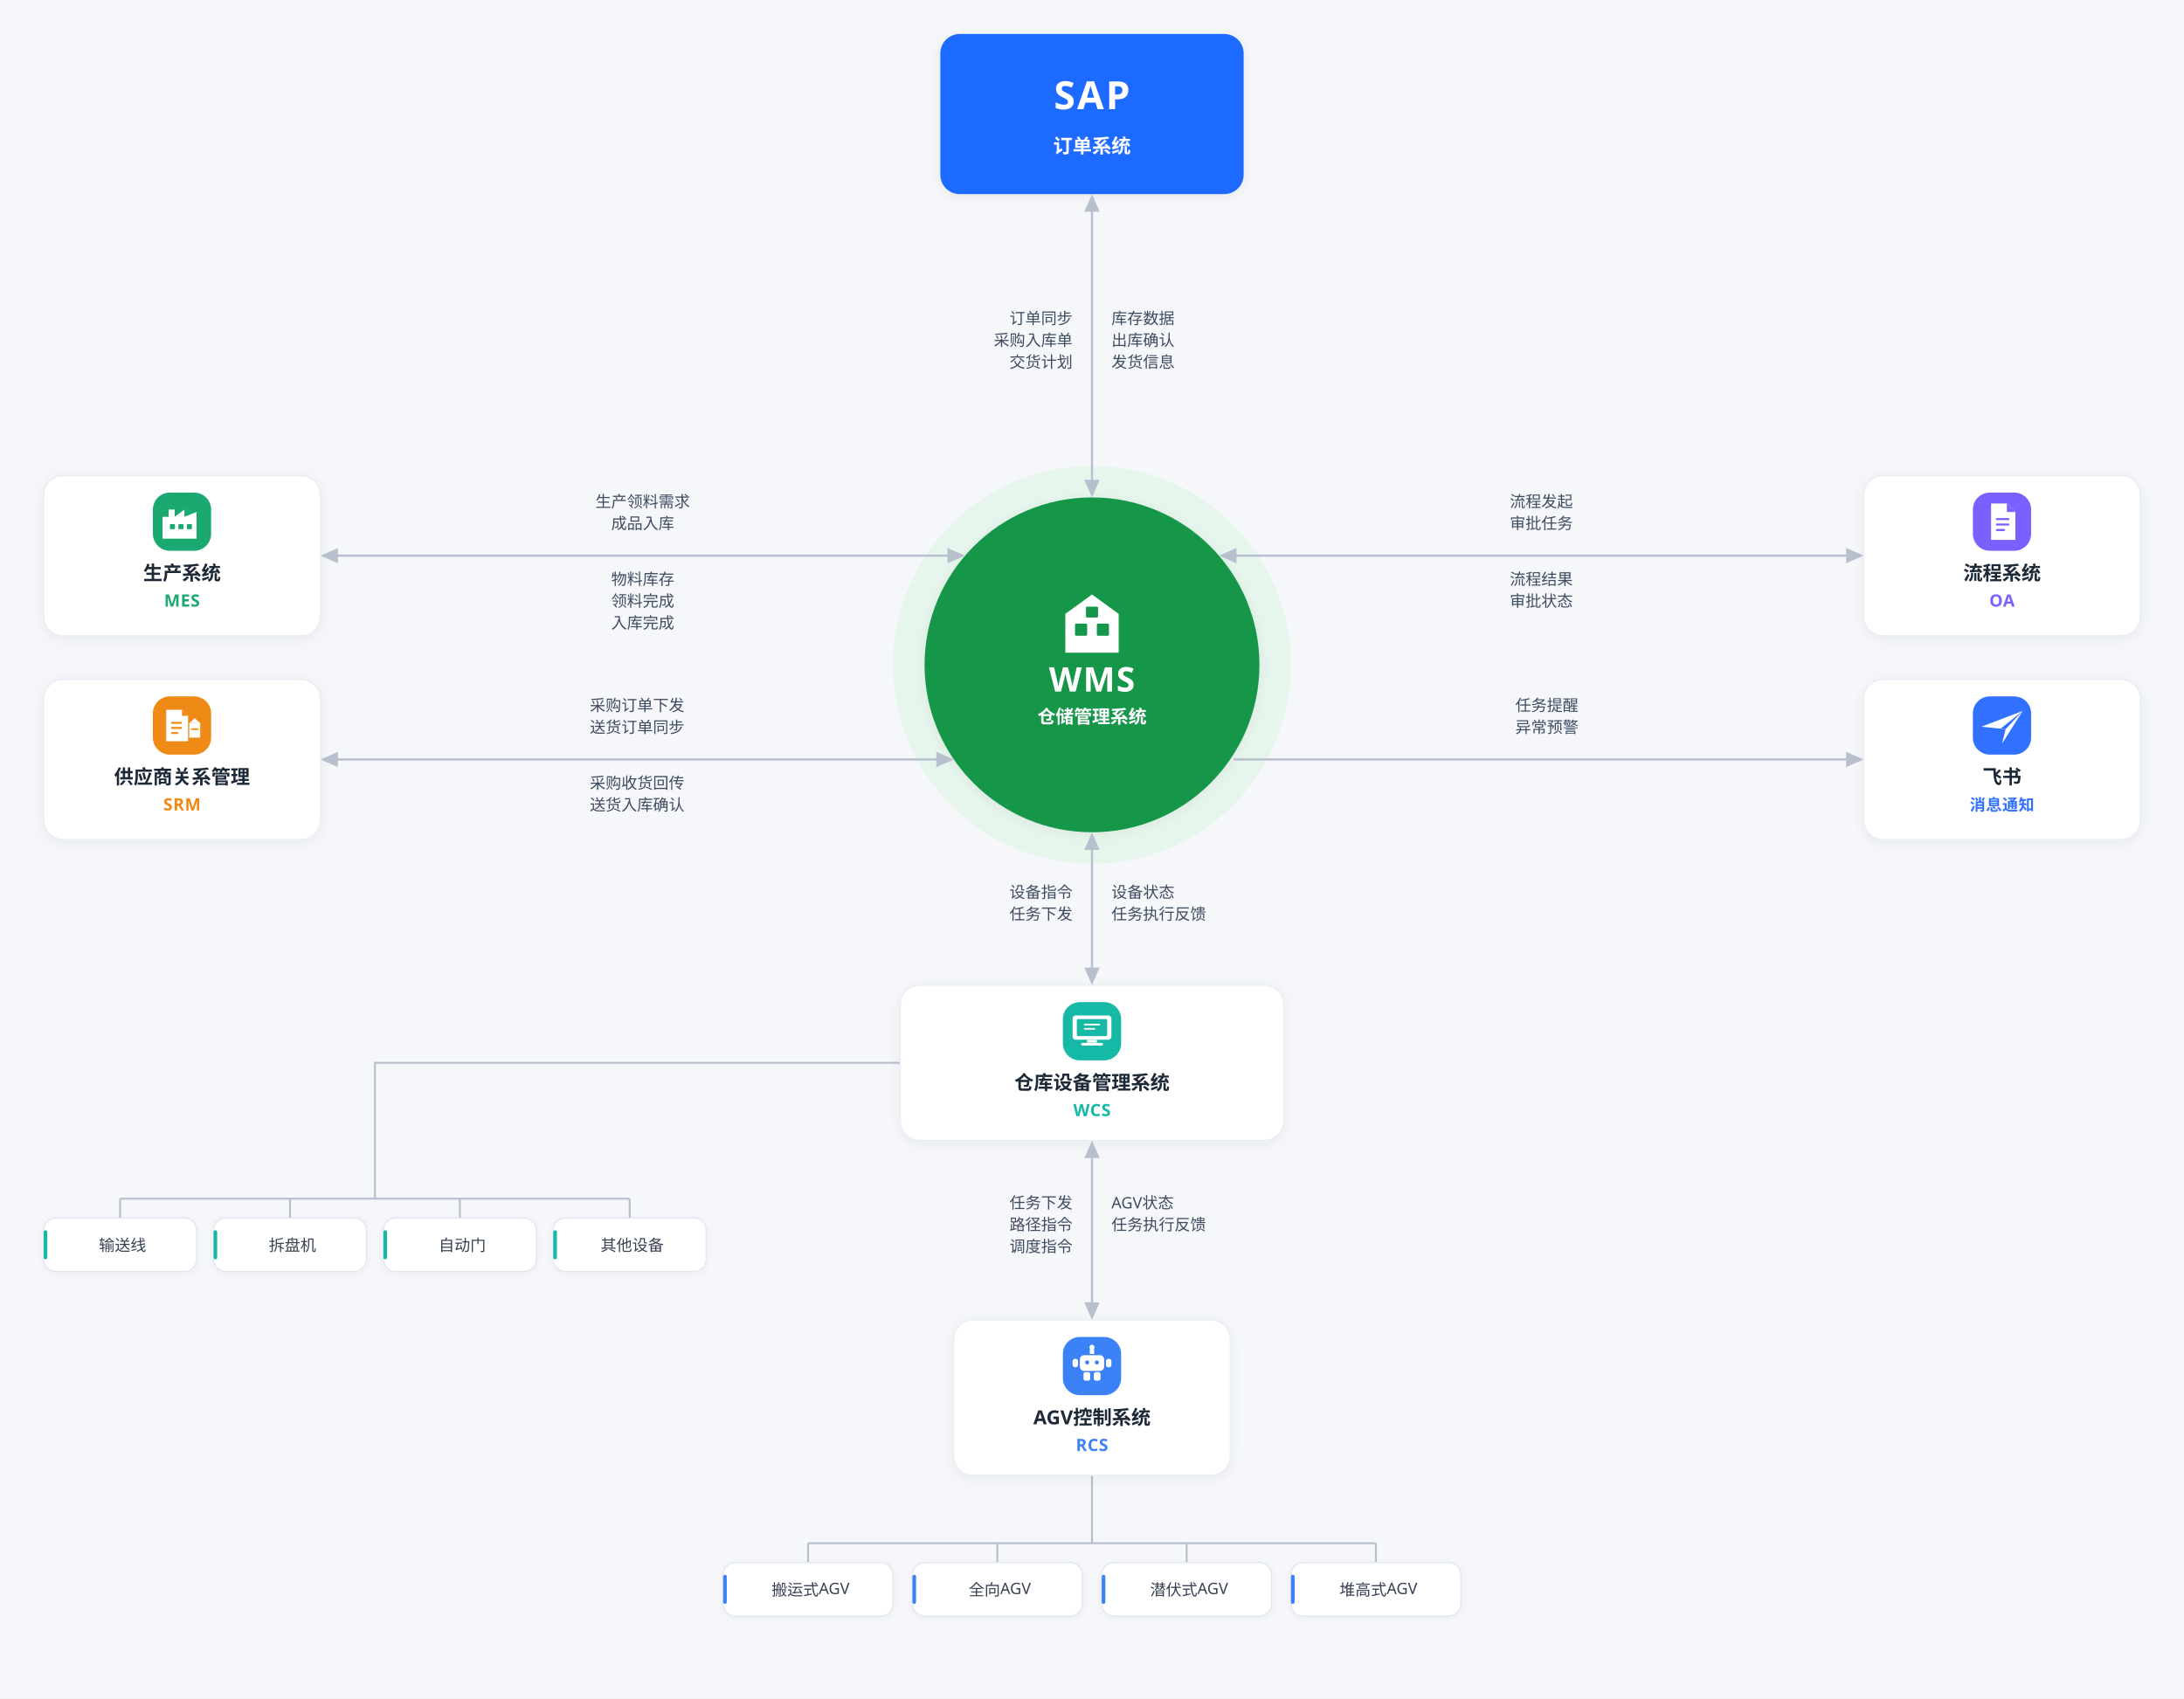
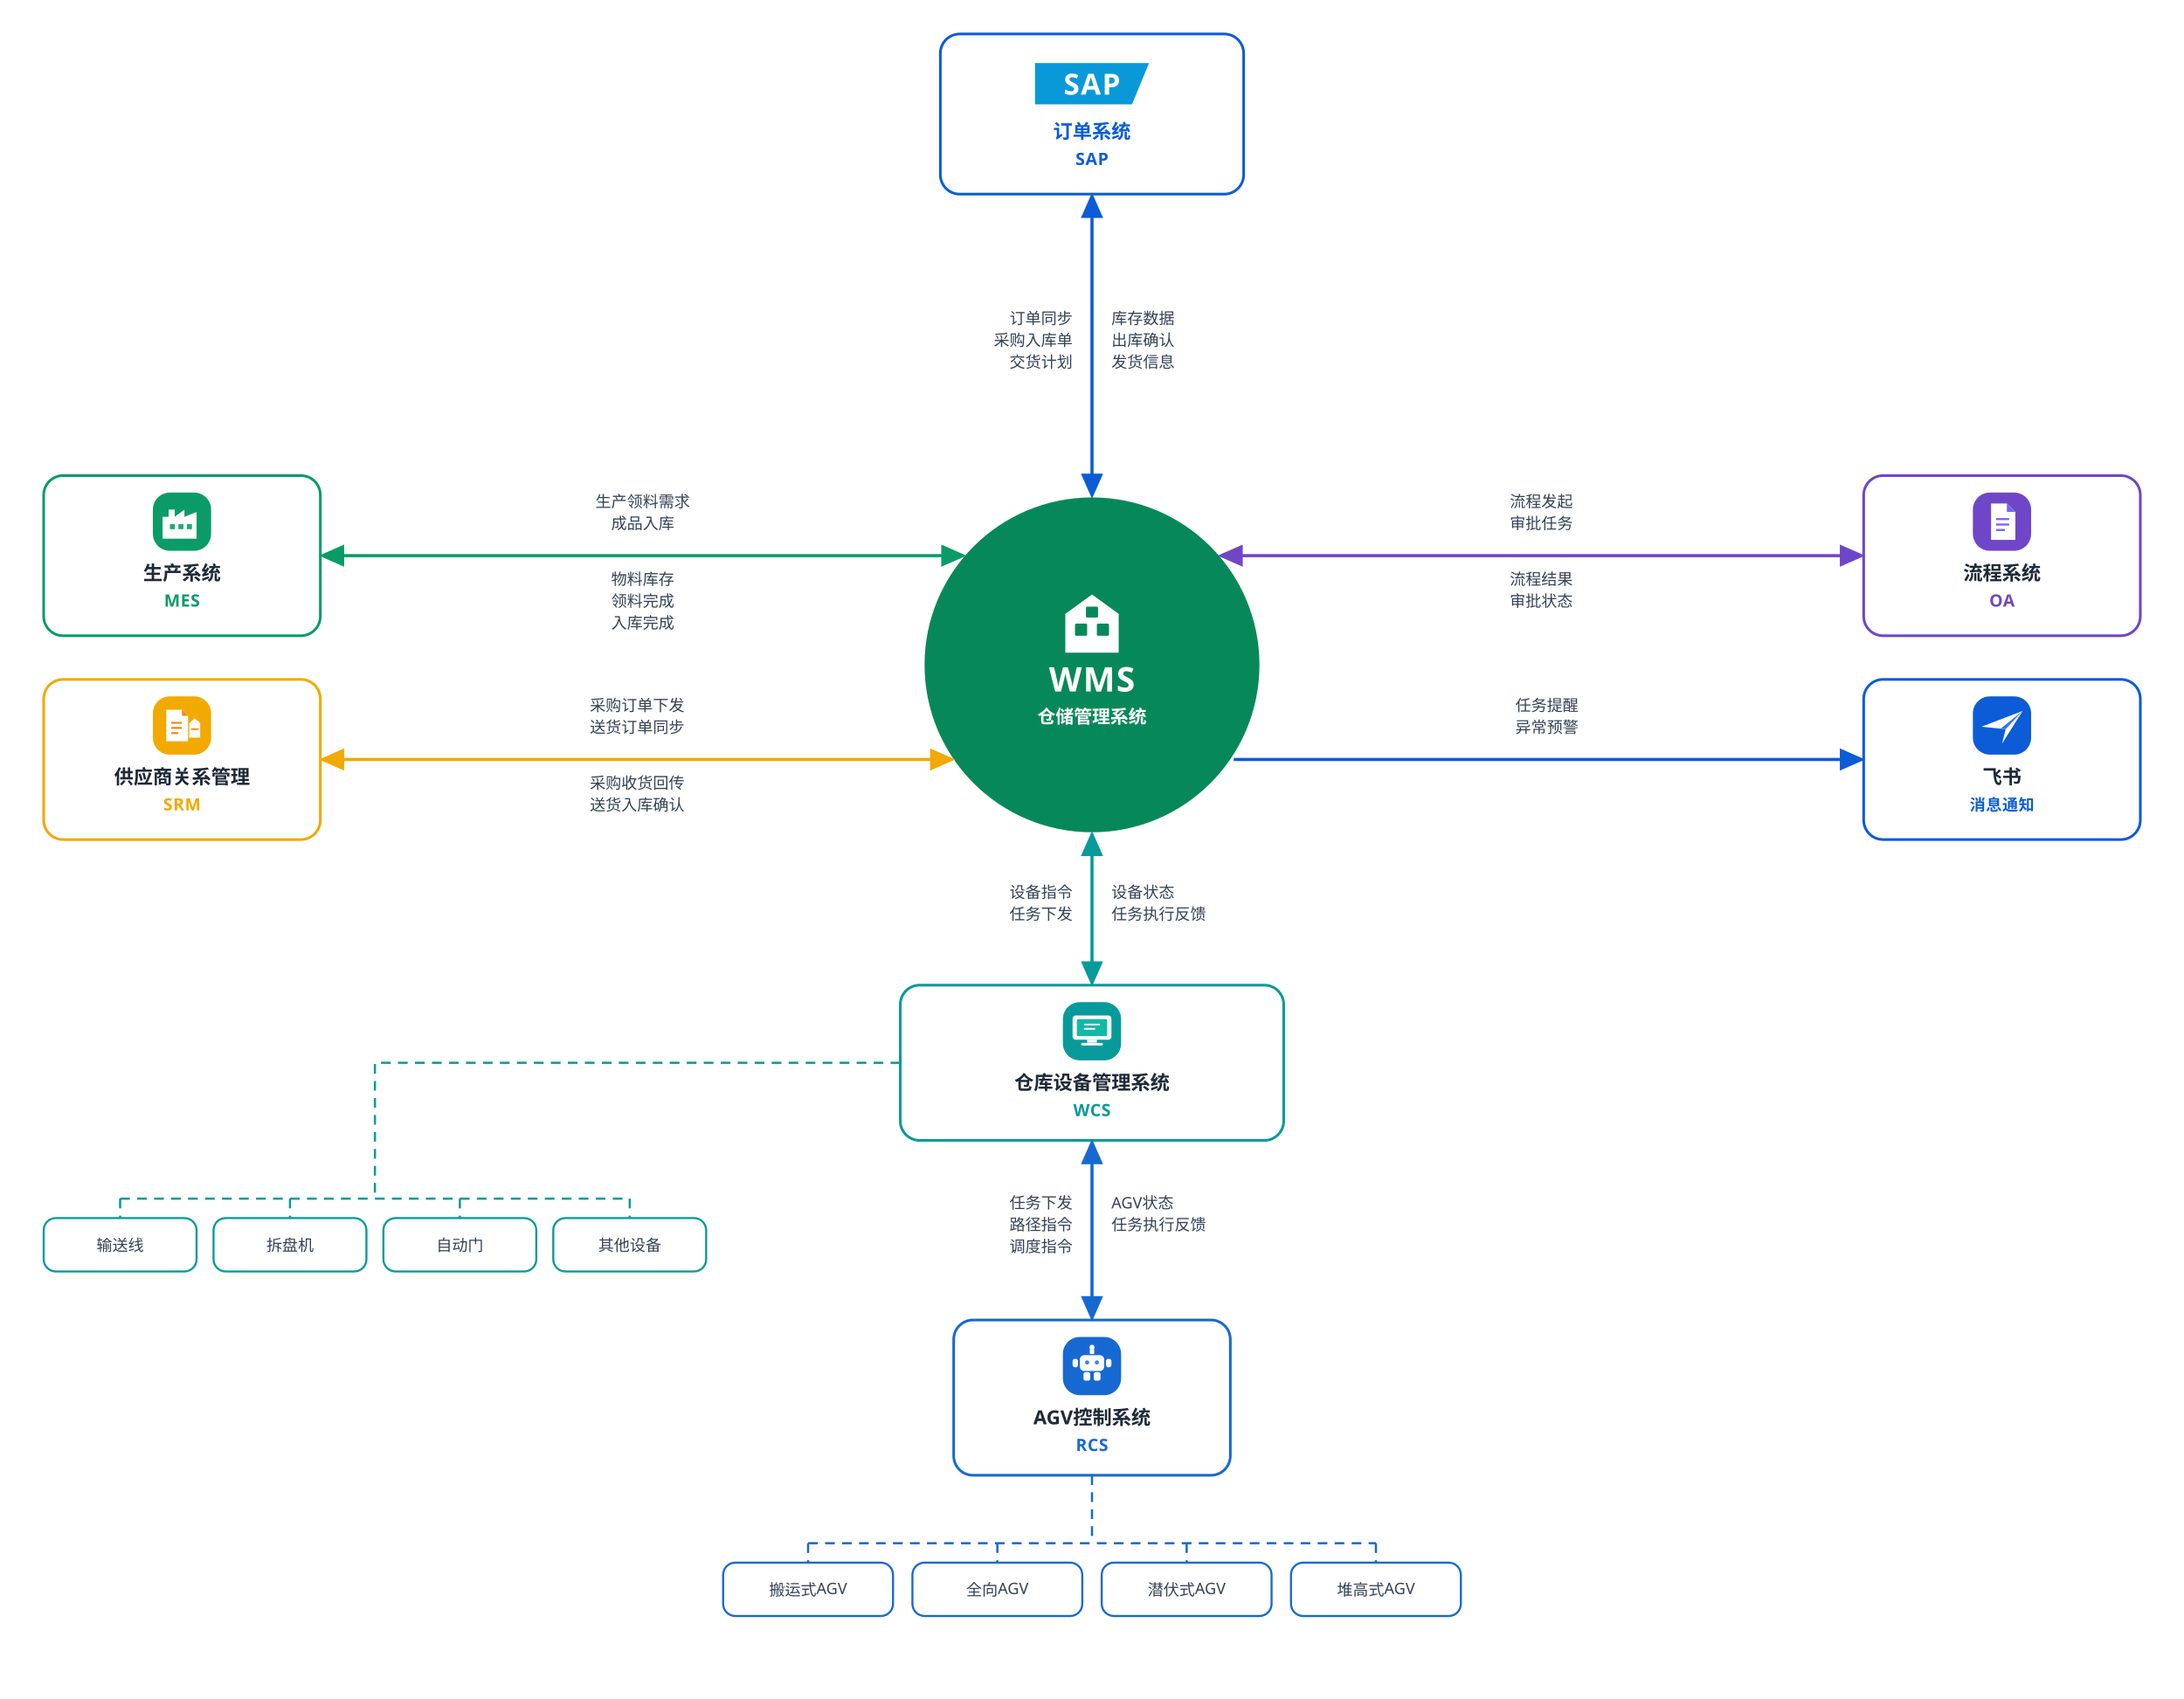
<svg xmlns="http://www.w3.org/2000/svg" width="1800" height="1400" viewBox="0 0 1800 1400">
  <defs>
-     <filter id="card" x="-20%" y="-20%" width="150%" height="160%">
-       <feDropShadow dx="0" dy="2" stdDeviation="5" flood-color="#142033" flood-opacity="0.06" />
-     </filter>
-     <filter id="leaf" x="-20%" y="-30%" width="150%" height="180%">
-       <feDropShadow dx="0" dy="1" stdDeviation="2.5" flood-color="#142033" flood-opacity="0.05" />
-     </filter>
-     <marker id="ah" viewBox="0 0 10 10" refX="8" refY="5" markerWidth="8" markerHeight="8" orient="auto-start-reverse">
-       <path d="M0,0.6 L10,5 L0,9.4 Z" fill="#B7C0CC" />
+     <marker id="blue-arrow" viewBox="0 0 10 10" refX="8" refY="5" markerWidth="8" markerHeight="8" orient="auto-start-reverse">
+       <path d="M0,0.6 L10,5 L0,9.4 Z" fill="#0B5CD6" />
+     </marker>
+     <marker id="green-arrow" viewBox="0 0 10 10" refX="8" refY="5" markerWidth="8" markerHeight="8" orient="auto-start-reverse">
+       <path d="M0,0.6 L10,5 L0,9.4 Z" fill="#0A9B68" />
+     </marker>
+     <marker id="orange-arrow" viewBox="0 0 10 10" refX="8" refY="5" markerWidth="8" markerHeight="8" orient="auto-start-reverse">
+       <path d="M0,0.6 L10,5 L0,9.4 Z" fill="#F2A900" />
+     </marker>
+     <marker id="purple-arrow" viewBox="0 0 10 10" refX="8" refY="5" markerWidth="8" markerHeight="8" orient="auto-start-reverse">
+       <path d="M0,0.6 L10,5 L0,9.4 Z" fill="#7046C8" />
+     </marker>
+     <marker id="teal-arrow" viewBox="0 0 10 10" refX="8" refY="5" markerWidth="8" markerHeight="8" orient="auto-start-reverse">
+       <path d="M0,0.6 L10,5 L0,9.4 Z" fill="#089A9A" />
+     </marker>
+     <marker id="rcs-arrow" viewBox="0 0 10 10" refX="8" refY="5" markerWidth="8" markerHeight="8" orient="auto-start-reverse">
+       <path d="M0,0.6 L10,5 L0,9.4 Z" fill="#1769D2" />
    </marker>
    <style type="text/css">
    text { font-family: "WenQuanYi Micro Hei", "Droid Sans Fallback", sans-serif; }
  </style>
  </defs>
-   <rect width="1800" height="1400" fill="#F5F7FB" />
-   <circle cx="900" cy="548" r="164" fill="#E7F6ED" />
-   <path d="M742.0 876.0 H309.0 V988.0" fill="none" stroke="#B7C0CC" stroke-width="1.6" />
-   <path d="M99.0 988.0 H519.0" fill="none" stroke="#B7C0CC" stroke-width="1.6" />
-   <path d="M99.0 988.0 V1004" fill="none" stroke="#B7C0CC" stroke-width="1.6" />
-   <path d="M239.0 988.0 V1004" fill="none" stroke="#B7C0CC" stroke-width="1.6" />
-   <path d="M379.0 988.0 V1004" fill="none" stroke="#B7C0CC" stroke-width="1.6" />
-   <path d="M519.0 988.0 V1004" fill="none" stroke="#B7C0CC" stroke-width="1.6" />
-   <path d="M900 1216 V1272" fill="none" stroke="#B7C0CC" stroke-width="1.6" />
-   <path d="M666.0 1272 H1134.0" fill="none" stroke="#B7C0CC" stroke-width="1.6" />
-   <path d="M666.0 1272 V1288" fill="none" stroke="#B7C0CC" stroke-width="1.6" />
-   <path d="M822.0 1272 V1288" fill="none" stroke="#B7C0CC" stroke-width="1.6" />
-   <path d="M978.0 1272 V1288" fill="none" stroke="#B7C0CC" stroke-width="1.6" />
-   <path d="M1134.0 1272 V1288" fill="none" stroke="#B7C0CC" stroke-width="1.6" />
-   <g filter="url(#card)">
-     <rect x="36" y="392" width="228" height="132" rx="16" fill="#fff" stroke="#E7EDF4" />
+   <rect width="1800" height="1400" fill="#FFFFFF" />
+   <path d="M742.0 876.0 H309.0 V988.0" fill="none" stroke="#089A9A" stroke-width="1.8" stroke-dasharray="8 6" />
+   <path d="M99.0 988.0 H519.0" fill="none" stroke="#089A9A" stroke-width="1.8" stroke-dasharray="8 6" />
+   <path d="M99.0 988.0 V1004" fill="none" stroke="#089A9A" stroke-width="1.8" stroke-dasharray="8 6" />
+   <path d="M239.0 988.0 V1004" fill="none" stroke="#089A9A" stroke-width="1.8" stroke-dasharray="8 6" />
+   <path d="M379.0 988.0 V1004" fill="none" stroke="#089A9A" stroke-width="1.8" stroke-dasharray="8 6" />
+   <path d="M519.0 988.0 V1004" fill="none" stroke="#089A9A" stroke-width="1.8" stroke-dasharray="8 6" />
+   <path d="M900 1216 V1272" fill="none" stroke="#1769D2" stroke-width="1.8" stroke-dasharray="8 6" />
+   <path d="M666.0 1272 H1134.0" fill="none" stroke="#1769D2" stroke-width="1.8" stroke-dasharray="8 6" />
+   <path d="M666.0 1272 V1288" fill="none" stroke="#1769D2" stroke-width="1.8" stroke-dasharray="8 6" />
+   <path d="M822.0 1272 V1288" fill="none" stroke="#1769D2" stroke-width="1.8" stroke-dasharray="8 6" />
+   <path d="M978.0 1272 V1288" fill="none" stroke="#1769D2" stroke-width="1.8" stroke-dasharray="8 6" />
+   <path d="M1134.0 1272 V1288" fill="none" stroke="#1769D2" stroke-width="1.8" stroke-dasharray="8 6" />
+   <g>
+     <rect x="36" y="392" width="228" height="132" rx="16" fill="#fff" stroke="#0A9B68" stroke-width="2.2" />
    <g transform="translate(126.0,406.0)">
-       <rect width="48" height="48" rx="14" fill="#1FA971" />
+       <rect width="48" height="48" rx="14" fill="#0A9B68" />
      <g>
        <path d="M8 38 V20 H13 V14 H18 V20 L26 14 V20 L36 16 V38 Z" fill="#fff" />
        <rect x="14" y="26" width="4.2" height="4.2" rx="0.4" fill="#1FA971" />
        <rect x="21" y="26" width="4.2" height="4.2" rx="0.4" fill="#1FA971" />
        <rect x="28" y="26" width="4.2" height="4.2" rx="0.4" fill="#1FA971" />
      </g>
    </g>
    <text x="150.0" y="478.0" text-anchor="middle" fill="#1F2937" font-size="16" font-weight="700" letter-spacing="0">生产系统</text>
-     <text x="150.0" y="500.0" text-anchor="middle" fill="#1FA971" font-size="14" font-weight="700" letter-spacing="0.4">MES</text>
-   </g>
-   <g filter="url(#card)">
-     <rect x="36" y="560" width="228" height="132" rx="16" fill="#fff" stroke="#E7EDF4" />
+     <text x="150.0" y="500.0" text-anchor="middle" fill="#0A9B68" font-size="14" font-weight="700" letter-spacing="0.4">MES</text>
+   </g>
+   <g>
+     <rect x="36" y="560" width="228" height="132" rx="16" fill="#fff" stroke="#F2A900" stroke-width="2.2" />
    <g transform="translate(126.0,574.0)">
-       <rect width="48" height="48" rx="14" fill="#F08A12" />
+       <rect width="48" height="48" rx="14" fill="#F2A900" />
      <g>
        <path d="M11 11 H24 L29 16 V37 H11 Z" fill="#fff" />
        <path d="M24 11 V16 H29" fill="#F08A12" />
        <rect x="15" y="21" width="9" height="1.6" rx="0.6" fill="#F08A12" />
        <rect x="15" y="25.2" width="9" height="1.6" rx="0.6" fill="#F08A12" />
        <rect x="15" y="29.4" width="6" height="1.6" rx="0.6" fill="#F08A12" />
        <path d="M30 22 H39 V34 H30 Z" fill="#fff" />
        <path d="M30 22 L34.5 18 L39 22" fill="#fff" />
        <path d="M32 27 H37" stroke="#F08A12" stroke-width="1.4" stroke-linecap="round" />
      </g>
    </g>
    <text x="150.0" y="646.0" text-anchor="middle" fill="#1F2937" font-size="16" font-weight="700" letter-spacing="0">供应商关系管理</text>
-     <text x="150.0" y="668.0" text-anchor="middle" fill="#F08A12" font-size="14" font-weight="700" letter-spacing="0.4">SRM</text>
-   </g>
-   <g filter="url(#card)">
-     <rect x="1536" y="392" width="228" height="132" rx="16" fill="#fff" stroke="#E7EDF4" />
+     <text x="150.0" y="668.0" text-anchor="middle" fill="#F2A900" font-size="14" font-weight="700" letter-spacing="0.4">SRM</text>
+   </g>
+   <g>
+     <rect x="1536" y="392" width="228" height="132" rx="16" fill="#fff" stroke="#7046C8" stroke-width="2.2" />
    <g transform="translate(1626.0,406.0)">
-       <rect width="48" height="48" rx="14" fill="#7B61FF" />
+       <rect width="48" height="48" rx="14" fill="#7046C8" />
      <g>
        <path d="M15 9 H28 L35 16 V39 H15 Z" fill="#fff" />
        <path d="M28 9 V16 H35" fill="#7B61FF" />
        <rect x="19" y="21" width="11" height="1.7" rx="0.6" fill="#7B61FF" />
        <rect x="19" y="25.5" width="11" height="1.7" rx="0.6" fill="#7B61FF" />
        <rect x="19" y="30" width="7.5" height="1.7" rx="0.6" fill="#7B61FF" />
      </g>
    </g>
    <text x="1650.0" y="478.0" text-anchor="middle" fill="#1F2937" font-size="16" font-weight="700" letter-spacing="0">流程系统</text>
-     <text x="1650.0" y="500.0" text-anchor="middle" fill="#7B61FF" font-size="14" font-weight="700" letter-spacing="0.4">OA</text>
-   </g>
-   <g filter="url(#card)">
-     <rect x="1536" y="560" width="228" height="132" rx="16" fill="#fff" stroke="#E7EDF4" />
+     <text x="1650.0" y="500.0" text-anchor="middle" fill="#7046C8" font-size="14" font-weight="700" letter-spacing="0.4">OA</text>
+   </g>
+   <g>
+     <rect x="1536" y="560" width="228" height="132" rx="16" fill="#fff" stroke="#0B5CD6" stroke-width="2.2" />
    <g transform="translate(1626.0,574.0)">
-       <rect width="48" height="48" rx="14" fill="#3370FF" />
+       <rect width="48" height="48" rx="14" fill="#0B5CD6" />
      <g>
        <path d="M7 25 L41 12 L24 39 L27 27 Z" fill="#fff" />
        <path d="M27 27 L41 12 L23 26.5 Z" fill="#3370FF" />
      </g>
    </g>
    <text x="1650.0" y="646.0" text-anchor="middle" fill="#1F2937" font-size="16" font-weight="700" letter-spacing="0">飞书</text>
-     <text x="1650.0" y="668.0" text-anchor="middle" fill="#3370FF" font-size="13" font-weight="700" letter-spacing="0.4">消息通知</text>
-   </g>
-   <g filter="url(#card)">
-     <rect x="775" y="28" width="250" height="132" rx="16" fill="#1F6BFF" />
-     <text x="900.0" y="90.0" text-anchor="middle" fill="#fff" font-size="32" font-weight="700" letter-spacing="1.5">SAP</text>
-     <text x="900.0" y="126.0" text-anchor="middle" fill="#fff" font-size="16" font-weight="700" letter-spacing="0">订单系统</text>
-   </g>
-   <g filter="url(#card)">
-     <rect x="742" y="812" width="316" height="128" rx="16" fill="#fff" stroke="#E7EDF4" />
+     <text x="1650.0" y="668.0" text-anchor="middle" fill="#0B5CD6" font-size="13" font-weight="700" letter-spacing="0.4">消息通知</text>
+   </g>
+   <g>
+     <rect x="775" y="28" width="250" height="132" rx="16" fill="#fff" stroke="#0B5CD6" stroke-width="2.2" />
+     <path d="M853 52 H947 L933 86 H853 Z" fill="#0A99D8" />
+     <text x="900.0" y="78.0" text-anchor="middle" fill="#fff" font-size="24" font-weight="700" letter-spacing="1">SAP</text>
+     <text x="900.0" y="114.0" text-anchor="middle" fill="#0B5CD6" font-size="16" font-weight="700" letter-spacing="0">订单系统</text>
+     <text x="900.0" y="136.0" text-anchor="middle" fill="#0B5CD6" font-size="14" font-weight="700" letter-spacing="0.5">SAP</text>
+   </g>
+   <g>
+     <rect x="742" y="812" width="316" height="128" rx="16" fill="#fff" stroke="#089A9A" stroke-width="2.2" />
    <g transform="translate(876.0,826.0)">
-       <rect width="48" height="48" rx="14" fill="#14B8A6" />
+       <rect width="48" height="48" rx="14" fill="#089A9A" />
      <g>
        <rect x="8" y="11" width="32" height="20" rx="2.5" fill="#fff" />
        <rect x="11.5" y="14" width="25" height="14" rx="1" fill="#14B8A6" />
        <path d="M18 18.5 H30 M18 22 H26" stroke="#fff" stroke-width="1.4" stroke-linecap="round" />
        <rect x="20" y="31" width="8" height="2.4" fill="#fff" />
        <rect x="15" y="33.6" width="18" height="2.2" rx="1" fill="#fff" />
      </g>
    </g>
    <text x="900.0" y="898.0" text-anchor="middle" fill="#1F2937" font-size="16" font-weight="700" letter-spacing="0">仓库设备管理系统</text>
-     <text x="900.0" y="920.0" text-anchor="middle" fill="#14B8A6" font-size="14" font-weight="700" letter-spacing="0.4">WCS</text>
-   </g>
-   <g filter="url(#card)">
-     <rect x="786" y="1088" width="228" height="128" rx="16" fill="#fff" stroke="#E7EDF4" />
+     <text x="900.0" y="920.0" text-anchor="middle" fill="#089A9A" font-size="14" font-weight="700" letter-spacing="0.4">WCS</text>
+   </g>
+   <g>
+     <rect x="786" y="1088" width="228" height="128" rx="16" fill="#fff" stroke="#1769D2" stroke-width="2.2" />
    <g transform="translate(876.0,1102.0)">
-       <rect width="48" height="48" rx="14" fill="#3B82F6" />
+       <rect width="48" height="48" rx="14" fill="#1769D2" />
      <g>
        <circle cx="24" cy="8.5" r="2.1" fill="#fff" />
        <rect x="22.2" y="10" width="3.6" height="4" fill="#fff" />
        <rect x="14" y="15" width="20" height="13" rx="3.5" fill="#fff" />
        <circle cx="20" cy="21" r="1.7" fill="#3B82F6" />
        <circle cx="28" cy="21" r="1.7" fill="#3B82F6" />
        <rect x="8" y="18" width="4.5" height="7" rx="2" fill="#fff" />
        <rect x="35.5" y="18" width="4.5" height="7" rx="2" fill="#fff" />
        <rect x="17" y="29" width="5.5" height="7" rx="1.6" fill="#fff" />
        <rect x="25.5" y="29" width="5.5" height="7" rx="1.6" fill="#fff" />
      </g>
    </g>
    <text x="900.0" y="1174.0" text-anchor="middle" fill="#1F2937" font-size="16" font-weight="700" letter-spacing="0">AGV控制系统</text>
-     <text x="900.0" y="1196.0" text-anchor="middle" fill="#3B82F6" font-size="14" font-weight="700" letter-spacing="0.4">RCS</text>
-   </g>
-   <g filter="url(#leaf)">
-     <rect x="36" y="1004" width="126" height="44" rx="10" fill="#fff" stroke="#E1E7EF" />
-     <rect x="36" y="1014" width="3" height="24" rx="1.5" fill="#14B8A6" />
-     <text x="101.0" y="1031.0" text-anchor="middle" fill="#374151" font-size="13" font-weight="400" letter-spacing="0">输送线</text>
-   </g>
-   <g filter="url(#leaf)">
-     <rect x="176" y="1004" width="126" height="44" rx="10" fill="#fff" stroke="#E1E7EF" />
-     <rect x="176" y="1014" width="3" height="24" rx="1.5" fill="#14B8A6" />
-     <text x="241.0" y="1031.0" text-anchor="middle" fill="#374151" font-size="13" font-weight="400" letter-spacing="0">拆盘机</text>
-   </g>
-   <g filter="url(#leaf)">
-     <rect x="316" y="1004" width="126" height="44" rx="10" fill="#fff" stroke="#E1E7EF" />
-     <rect x="316" y="1014" width="3" height="24" rx="1.5" fill="#14B8A6" />
-     <text x="381.0" y="1031.0" text-anchor="middle" fill="#374151" font-size="13" font-weight="400" letter-spacing="0">自动门</text>
-   </g>
-   <g filter="url(#leaf)">
-     <rect x="456" y="1004" width="126" height="44" rx="10" fill="#fff" stroke="#E1E7EF" />
-     <rect x="456" y="1014" width="3" height="24" rx="1.5" fill="#14B8A6" />
-     <text x="521.0" y="1031.0" text-anchor="middle" fill="#374151" font-size="13" font-weight="400" letter-spacing="0">其他设备</text>
-   </g>
-   <g filter="url(#leaf)">
-     <rect x="596.0" y="1288" width="140" height="44" rx="10" fill="#fff" stroke="#E1E7EF" />
-     <rect x="596.0" y="1298" width="3" height="24" rx="1.5" fill="#3B82F6" />
-     <text x="668.0" y="1315.0" text-anchor="middle" fill="#374151" font-size="13" font-weight="400" letter-spacing="0">搬运式AGV</text>
-   </g>
-   <g filter="url(#leaf)">
-     <rect x="752.0" y="1288" width="140" height="44" rx="10" fill="#fff" stroke="#E1E7EF" />
-     <rect x="752.0" y="1298" width="3" height="24" rx="1.5" fill="#3B82F6" />
-     <text x="824.0" y="1315.0" text-anchor="middle" fill="#374151" font-size="13" font-weight="400" letter-spacing="0">全向AGV</text>
-   </g>
-   <g filter="url(#leaf)">
-     <rect x="908.0" y="1288" width="140" height="44" rx="10" fill="#fff" stroke="#E1E7EF" />
-     <rect x="908.0" y="1298" width="3" height="24" rx="1.5" fill="#3B82F6" />
-     <text x="980.0" y="1315.0" text-anchor="middle" fill="#374151" font-size="13" font-weight="400" letter-spacing="0">潜伏式AGV</text>
-   </g>
-   <g filter="url(#leaf)">
-     <rect x="1064.0" y="1288" width="140" height="44" rx="10" fill="#fff" stroke="#E1E7EF" />
-     <rect x="1064.0" y="1298" width="3" height="24" rx="1.5" fill="#3B82F6" />
-     <text x="1136.0" y="1315.0" text-anchor="middle" fill="#374151" font-size="13" font-weight="400" letter-spacing="0">堆高式AGV</text>
-   </g>
-   <g filter="url(#card)">
-     <circle cx="900" cy="548" r="138" fill="#15964A" />
-   </g>
+     <text x="900.0" y="1196.0" text-anchor="middle" fill="#1769D2" font-size="14" font-weight="700" letter-spacing="0.4">RCS</text>
+   </g>
+   <g>
+     <rect x="36" y="1004" width="126" height="44" rx="10" fill="#fff" stroke="#089A9A" stroke-width="1.7" />
+     <text x="99.0" y="1031.0" text-anchor="middle" fill="#334155" font-size="13" font-weight="400" letter-spacing="0">输送线</text>
+   </g>
+   <g>
+     <rect x="176" y="1004" width="126" height="44" rx="10" fill="#fff" stroke="#089A9A" stroke-width="1.7" />
+     <text x="239.0" y="1031.0" text-anchor="middle" fill="#334155" font-size="13" font-weight="400" letter-spacing="0">拆盘机</text>
+   </g>
+   <g>
+     <rect x="316" y="1004" width="126" height="44" rx="10" fill="#fff" stroke="#089A9A" stroke-width="1.7" />
+     <text x="379.0" y="1031.0" text-anchor="middle" fill="#334155" font-size="13" font-weight="400" letter-spacing="0">自动门</text>
+   </g>
+   <g>
+     <rect x="456" y="1004" width="126" height="44" rx="10" fill="#fff" stroke="#089A9A" stroke-width="1.7" />
+     <text x="519.0" y="1031.0" text-anchor="middle" fill="#334155" font-size="13" font-weight="400" letter-spacing="0">其他设备</text>
+   </g>
+   <g>
+     <rect x="596.0" y="1288" width="140" height="44" rx="10" fill="#fff" stroke="#1769D2" stroke-width="1.7" />
+     <text x="666.0" y="1315.0" text-anchor="middle" fill="#334155" font-size="13" font-weight="400" letter-spacing="0">搬运式AGV</text>
+   </g>
+   <g>
+     <rect x="752.0" y="1288" width="140" height="44" rx="10" fill="#fff" stroke="#1769D2" stroke-width="1.7" />
+     <text x="822.0" y="1315.0" text-anchor="middle" fill="#334155" font-size="13" font-weight="400" letter-spacing="0">全向AGV</text>
+   </g>
+   <g>
+     <rect x="908.0" y="1288" width="140" height="44" rx="10" fill="#fff" stroke="#1769D2" stroke-width="1.7" />
+     <text x="978.0" y="1315.0" text-anchor="middle" fill="#334155" font-size="13" font-weight="400" letter-spacing="0">潜伏式AGV</text>
+   </g>
+   <g>
+     <rect x="1064.0" y="1288" width="140" height="44" rx="10" fill="#fff" stroke="#1769D2" stroke-width="1.7" />
+     <text x="1134.0" y="1315.0" text-anchor="middle" fill="#334155" font-size="13" font-weight="400" letter-spacing="0">堆高式AGV</text>
+   </g>
+   <circle cx="900" cy="548" r="138" fill="#07885B" />
  <g transform="translate(872,486)" fill="#fff">
    <path d="M28 4 L50 20 V52 H6 V20 Z" />
-     <rect x="14" y="28" width="10" height="10" rx="1" fill="#15964A" />
-     <rect x="32" y="28" width="10" height="10" rx="1" fill="#15964A" />
-     <rect x="23" y="14" width="10" height="9" rx="1" fill="#15964A" />
+     <rect x="14" y="28" width="10" height="10" rx="1" fill="#07885B" />
+     <rect x="32" y="28" width="10" height="10" rx="1" fill="#07885B" />
+     <rect x="23" y="14" width="10" height="9" rx="1" fill="#07885B" />
  </g>
  <text x="900.0" y="570.0" text-anchor="middle" fill="#fff" font-size="28" font-weight="700" letter-spacing="1">WMS</text>
  <text x="900.0" y="596.0" text-anchor="middle" fill="#fff" font-size="15" font-weight="700" letter-spacing="0">仓储管理系统</text>
-   <line x1="267.0" y1="458.0" x2="792.4" y2="458.0" stroke="#B7C0CC" stroke-width="1.8" marker-start="url(#ah)" marker-end="url(#ah)" />
-   <line x1="267.0" y1="626.0" x2="783.2" y2="626.0" stroke="#B7C0CC" stroke-width="1.8" marker-start="url(#ah)" marker-end="url(#ah)" />
-   <line x1="1007.6" y1="458.0" x2="1533.0" y2="458.0" stroke="#B7C0CC" stroke-width="1.8" marker-start="url(#ah)" marker-end="url(#ah)" />
-   <line x1="1016.8" y1="626.0" x2="1533.0" y2="626.0" stroke="#B7C0CC" stroke-width="1.8" marker-end="url(#ah)" />
-   <line x1="900.0" y1="163.0" x2="900.0" y2="407.0" stroke="#B7C0CC" stroke-width="1.8" marker-start="url(#ah)" marker-end="url(#ah)" />
-   <line x1="900.0" y1="689.0" x2="900.0" y2="809.0" stroke="#B7C0CC" stroke-width="1.8" marker-start="url(#ah)" marker-end="url(#ah)" />
-   <line x1="900.0" y1="943.0" x2="900.0" y2="1085.0" stroke="#B7C0CC" stroke-width="1.8" marker-start="url(#ah)" marker-end="url(#ah)" />
-   <text x="884.0" y="267.0" text-anchor="end" fill="#3E4C5F" font-size="13" font-weight="400" letter-spacing="0" style="paint-order:stroke fill;stroke:#F5F7FB;stroke-width:5px;">订单同步</text>
-   <text x="884.0" y="285.0" text-anchor="end" fill="#3E4C5F" font-size="13" font-weight="400" letter-spacing="0" style="paint-order:stroke fill;stroke:#F5F7FB;stroke-width:5px;">采购入库单</text>
-   <text x="884.0" y="303.0" text-anchor="end" fill="#3E4C5F" font-size="13" font-weight="400" letter-spacing="0" style="paint-order:stroke fill;stroke:#F5F7FB;stroke-width:5px;">交货计划</text>
-   <text x="916.0" y="267.0" text-anchor="start" fill="#3E4C5F" font-size="13" font-weight="400" letter-spacing="0" style="paint-order:stroke fill;stroke:#F5F7FB;stroke-width:5px;">库存数据</text>
-   <text x="916.0" y="285.0" text-anchor="start" fill="#3E4C5F" font-size="13" font-weight="400" letter-spacing="0" style="paint-order:stroke fill;stroke:#F5F7FB;stroke-width:5px;">出库确认</text>
-   <text x="916.0" y="303.0" text-anchor="start" fill="#3E4C5F" font-size="13" font-weight="400" letter-spacing="0" style="paint-order:stroke fill;stroke:#F5F7FB;stroke-width:5px;">发货信息</text>
-   <text x="529.7" y="418.0" text-anchor="middle" fill="#3E4C5F" font-size="13" font-weight="400" letter-spacing="0" style="paint-order:stroke fill;stroke:#F5F7FB;stroke-width:5px;">生产领料需求</text>
-   <text x="529.7" y="436.0" text-anchor="middle" fill="#3E4C5F" font-size="13" font-weight="400" letter-spacing="0" style="paint-order:stroke fill;stroke:#F5F7FB;stroke-width:5px;">成品入库</text>
-   <text x="529.7" y="482.0" text-anchor="middle" fill="#3E4C5F" font-size="13" font-weight="400" letter-spacing="0" style="paint-order:stroke fill;stroke:#F5F7FB;stroke-width:5px;">物料库存</text>
-   <text x="529.7" y="500.0" text-anchor="middle" fill="#3E4C5F" font-size="13" font-weight="400" letter-spacing="0" style="paint-order:stroke fill;stroke:#F5F7FB;stroke-width:5px;">领料完成</text>
-   <text x="529.7" y="518.0" text-anchor="middle" fill="#3E4C5F" font-size="13" font-weight="400" letter-spacing="0" style="paint-order:stroke fill;stroke:#F5F7FB;stroke-width:5px;">入库完成</text>
-   <text x="525.1" y="586.0" text-anchor="middle" fill="#3E4C5F" font-size="13" font-weight="400" letter-spacing="0" style="paint-order:stroke fill;stroke:#F5F7FB;stroke-width:5px;">采购订单下发</text>
-   <text x="525.1" y="604.0" text-anchor="middle" fill="#3E4C5F" font-size="13" font-weight="400" letter-spacing="0" style="paint-order:stroke fill;stroke:#F5F7FB;stroke-width:5px;">送货订单同步</text>
-   <text x="525.1" y="650.0" text-anchor="middle" fill="#3E4C5F" font-size="13" font-weight="400" letter-spacing="0" style="paint-order:stroke fill;stroke:#F5F7FB;stroke-width:5px;">采购收货回传</text>
-   <text x="525.1" y="668.0" text-anchor="middle" fill="#3E4C5F" font-size="13" font-weight="400" letter-spacing="0" style="paint-order:stroke fill;stroke:#F5F7FB;stroke-width:5px;">送货入库确认</text>
-   <text x="1270.3" y="418.0" text-anchor="middle" fill="#3E4C5F" font-size="13" font-weight="400" letter-spacing="0" style="paint-order:stroke fill;stroke:#F5F7FB;stroke-width:5px;">流程发起</text>
-   <text x="1270.3" y="436.0" text-anchor="middle" fill="#3E4C5F" font-size="13" font-weight="400" letter-spacing="0" style="paint-order:stroke fill;stroke:#F5F7FB;stroke-width:5px;">审批任务</text>
-   <text x="1270.3" y="482.0" text-anchor="middle" fill="#3E4C5F" font-size="13" font-weight="400" letter-spacing="0" style="paint-order:stroke fill;stroke:#F5F7FB;stroke-width:5px;">流程结果</text>
-   <text x="1270.3" y="500.0" text-anchor="middle" fill="#3E4C5F" font-size="13" font-weight="400" letter-spacing="0" style="paint-order:stroke fill;stroke:#F5F7FB;stroke-width:5px;">审批状态</text>
-   <text x="1274.9" y="586.0" text-anchor="middle" fill="#3E4C5F" font-size="13" font-weight="400" letter-spacing="0" style="paint-order:stroke fill;stroke:#F5F7FB;stroke-width:5px;">任务提醒</text>
-   <text x="1274.9" y="604.0" text-anchor="middle" fill="#3E4C5F" font-size="13" font-weight="400" letter-spacing="0" style="paint-order:stroke fill;stroke:#F5F7FB;stroke-width:5px;">异常预警</text>
-   <text x="884.0" y="740.0" text-anchor="end" fill="#3E4C5F" font-size="13" font-weight="400" letter-spacing="0" style="paint-order:stroke fill;stroke:#F5F7FB;stroke-width:5px;">设备指令</text>
-   <text x="884.0" y="758.0" text-anchor="end" fill="#3E4C5F" font-size="13" font-weight="400" letter-spacing="0" style="paint-order:stroke fill;stroke:#F5F7FB;stroke-width:5px;">任务下发</text>
-   <text x="916.0" y="740.0" text-anchor="start" fill="#3E4C5F" font-size="13" font-weight="400" letter-spacing="0" style="paint-order:stroke fill;stroke:#F5F7FB;stroke-width:5px;">设备状态</text>
-   <text x="916.0" y="758.0" text-anchor="start" fill="#3E4C5F" font-size="13" font-weight="400" letter-spacing="0" style="paint-order:stroke fill;stroke:#F5F7FB;stroke-width:5px;">任务执行反馈</text>
-   <text x="884.0" y="996.0" text-anchor="end" fill="#3E4C5F" font-size="13" font-weight="400" letter-spacing="0" style="paint-order:stroke fill;stroke:#F5F7FB;stroke-width:5px;">任务下发</text>
-   <text x="884.0" y="1014.0" text-anchor="end" fill="#3E4C5F" font-size="13" font-weight="400" letter-spacing="0" style="paint-order:stroke fill;stroke:#F5F7FB;stroke-width:5px;">路径指令</text>
-   <text x="884.0" y="1032.0" text-anchor="end" fill="#3E4C5F" font-size="13" font-weight="400" letter-spacing="0" style="paint-order:stroke fill;stroke:#F5F7FB;stroke-width:5px;">调度指令</text>
-   <text x="916.0" y="996.0" text-anchor="start" fill="#3E4C5F" font-size="13" font-weight="400" letter-spacing="0" style="paint-order:stroke fill;stroke:#F5F7FB;stroke-width:5px;">AGV状态</text>
-   <text x="916.0" y="1014.0" text-anchor="start" fill="#3E4C5F" font-size="13" font-weight="400" letter-spacing="0" style="paint-order:stroke fill;stroke:#F5F7FB;stroke-width:5px;">任务执行反馈</text>
+   <line x1="267.0" y1="458.0" x2="792.4" y2="458.0" stroke="#0A9B68" stroke-width="2.6" marker-start="url(#green-arrow)" marker-end="url(#green-arrow)" />
+   <line x1="267.0" y1="626.0" x2="783.2" y2="626.0" stroke="#F2A900" stroke-width="2.6" marker-start="url(#orange-arrow)" marker-end="url(#orange-arrow)" />
+   <line x1="1007.6" y1="458.0" x2="1533.0" y2="458.0" stroke="#7046C8" stroke-width="2.6" marker-start="url(#purple-arrow)" marker-end="url(#purple-arrow)" />
+   <line x1="1016.8" y1="626.0" x2="1533.0" y2="626.0" stroke="#0B5CD6" stroke-width="2.6" marker-end="url(#blue-arrow)" />
+   <line x1="900.0" y1="163.0" x2="900.0" y2="407.0" stroke="#0B5CD6" stroke-width="2.6" marker-start="url(#blue-arrow)" marker-end="url(#blue-arrow)" />
+   <line x1="900.0" y1="689.0" x2="900.0" y2="809.0" stroke="#089A9A" stroke-width="2.6" marker-start="url(#teal-arrow)" marker-end="url(#teal-arrow)" />
+   <line x1="900.0" y1="943.0" x2="900.0" y2="1085.0" stroke="#1769D2" stroke-width="2.6" marker-start="url(#rcs-arrow)" marker-end="url(#rcs-arrow)" />
+   <text x="884.0" y="267.0" text-anchor="end" fill="#334155" font-size="13" font-weight="400" letter-spacing="0" style="paint-order:stroke fill;stroke:#FFFFFF;stroke-width:5px;">订单同步</text>
+   <text x="884.0" y="285.0" text-anchor="end" fill="#334155" font-size="13" font-weight="400" letter-spacing="0" style="paint-order:stroke fill;stroke:#FFFFFF;stroke-width:5px;">采购入库单</text>
+   <text x="884.0" y="303.0" text-anchor="end" fill="#334155" font-size="13" font-weight="400" letter-spacing="0" style="paint-order:stroke fill;stroke:#FFFFFF;stroke-width:5px;">交货计划</text>
+   <text x="916.0" y="267.0" text-anchor="start" fill="#334155" font-size="13" font-weight="400" letter-spacing="0" style="paint-order:stroke fill;stroke:#FFFFFF;stroke-width:5px;">库存数据</text>
+   <text x="916.0" y="285.0" text-anchor="start" fill="#334155" font-size="13" font-weight="400" letter-spacing="0" style="paint-order:stroke fill;stroke:#FFFFFF;stroke-width:5px;">出库确认</text>
+   <text x="916.0" y="303.0" text-anchor="start" fill="#334155" font-size="13" font-weight="400" letter-spacing="0" style="paint-order:stroke fill;stroke:#FFFFFF;stroke-width:5px;">发货信息</text>
+   <text x="529.7" y="418.0" text-anchor="middle" fill="#334155" font-size="13" font-weight="400" letter-spacing="0" style="paint-order:stroke fill;stroke:#FFFFFF;stroke-width:5px;">生产领料需求</text>
+   <text x="529.7" y="436.0" text-anchor="middle" fill="#334155" font-size="13" font-weight="400" letter-spacing="0" style="paint-order:stroke fill;stroke:#FFFFFF;stroke-width:5px;">成品入库</text>
+   <text x="529.7" y="482.0" text-anchor="middle" fill="#334155" font-size="13" font-weight="400" letter-spacing="0" style="paint-order:stroke fill;stroke:#FFFFFF;stroke-width:5px;">物料库存</text>
+   <text x="529.7" y="500.0" text-anchor="middle" fill="#334155" font-size="13" font-weight="400" letter-spacing="0" style="paint-order:stroke fill;stroke:#FFFFFF;stroke-width:5px;">领料完成</text>
+   <text x="529.7" y="518.0" text-anchor="middle" fill="#334155" font-size="13" font-weight="400" letter-spacing="0" style="paint-order:stroke fill;stroke:#FFFFFF;stroke-width:5px;">入库完成</text>
+   <text x="525.1" y="586.0" text-anchor="middle" fill="#334155" font-size="13" font-weight="400" letter-spacing="0" style="paint-order:stroke fill;stroke:#FFFFFF;stroke-width:5px;">采购订单下发</text>
+   <text x="525.1" y="604.0" text-anchor="middle" fill="#334155" font-size="13" font-weight="400" letter-spacing="0" style="paint-order:stroke fill;stroke:#FFFFFF;stroke-width:5px;">送货订单同步</text>
+   <text x="525.1" y="650.0" text-anchor="middle" fill="#334155" font-size="13" font-weight="400" letter-spacing="0" style="paint-order:stroke fill;stroke:#FFFFFF;stroke-width:5px;">采购收货回传</text>
+   <text x="525.1" y="668.0" text-anchor="middle" fill="#334155" font-size="13" font-weight="400" letter-spacing="0" style="paint-order:stroke fill;stroke:#FFFFFF;stroke-width:5px;">送货入库确认</text>
+   <text x="1270.3" y="418.0" text-anchor="middle" fill="#334155" font-size="13" font-weight="400" letter-spacing="0" style="paint-order:stroke fill;stroke:#FFFFFF;stroke-width:5px;">流程发起</text>
+   <text x="1270.3" y="436.0" text-anchor="middle" fill="#334155" font-size="13" font-weight="400" letter-spacing="0" style="paint-order:stroke fill;stroke:#FFFFFF;stroke-width:5px;">审批任务</text>
+   <text x="1270.3" y="482.0" text-anchor="middle" fill="#334155" font-size="13" font-weight="400" letter-spacing="0" style="paint-order:stroke fill;stroke:#FFFFFF;stroke-width:5px;">流程结果</text>
+   <text x="1270.3" y="500.0" text-anchor="middle" fill="#334155" font-size="13" font-weight="400" letter-spacing="0" style="paint-order:stroke fill;stroke:#FFFFFF;stroke-width:5px;">审批状态</text>
+   <text x="1274.9" y="586.0" text-anchor="middle" fill="#334155" font-size="13" font-weight="400" letter-spacing="0" style="paint-order:stroke fill;stroke:#FFFFFF;stroke-width:5px;">任务提醒</text>
+   <text x="1274.9" y="604.0" text-anchor="middle" fill="#334155" font-size="13" font-weight="400" letter-spacing="0" style="paint-order:stroke fill;stroke:#FFFFFF;stroke-width:5px;">异常预警</text>
+   <text x="884.0" y="740.0" text-anchor="end" fill="#334155" font-size="13" font-weight="400" letter-spacing="0" style="paint-order:stroke fill;stroke:#FFFFFF;stroke-width:5px;">设备指令</text>
+   <text x="884.0" y="758.0" text-anchor="end" fill="#334155" font-size="13" font-weight="400" letter-spacing="0" style="paint-order:stroke fill;stroke:#FFFFFF;stroke-width:5px;">任务下发</text>
+   <text x="916.0" y="740.0" text-anchor="start" fill="#334155" font-size="13" font-weight="400" letter-spacing="0" style="paint-order:stroke fill;stroke:#FFFFFF;stroke-width:5px;">设备状态</text>
+   <text x="916.0" y="758.0" text-anchor="start" fill="#334155" font-size="13" font-weight="400" letter-spacing="0" style="paint-order:stroke fill;stroke:#FFFFFF;stroke-width:5px;">任务执行反馈</text>
+   <text x="884.0" y="996.0" text-anchor="end" fill="#334155" font-size="13" font-weight="400" letter-spacing="0" style="paint-order:stroke fill;stroke:#FFFFFF;stroke-width:5px;">任务下发</text>
+   <text x="884.0" y="1014.0" text-anchor="end" fill="#334155" font-size="13" font-weight="400" letter-spacing="0" style="paint-order:stroke fill;stroke:#FFFFFF;stroke-width:5px;">路径指令</text>
+   <text x="884.0" y="1032.0" text-anchor="end" fill="#334155" font-size="13" font-weight="400" letter-spacing="0" style="paint-order:stroke fill;stroke:#FFFFFF;stroke-width:5px;">调度指令</text>
+   <text x="916.0" y="996.0" text-anchor="start" fill="#334155" font-size="13" font-weight="400" letter-spacing="0" style="paint-order:stroke fill;stroke:#FFFFFF;stroke-width:5px;">AGV状态</text>
+   <text x="916.0" y="1014.0" text-anchor="start" fill="#334155" font-size="13" font-weight="400" letter-spacing="0" style="paint-order:stroke fill;stroke:#FFFFFF;stroke-width:5px;">任务执行反馈</text>
</svg>
